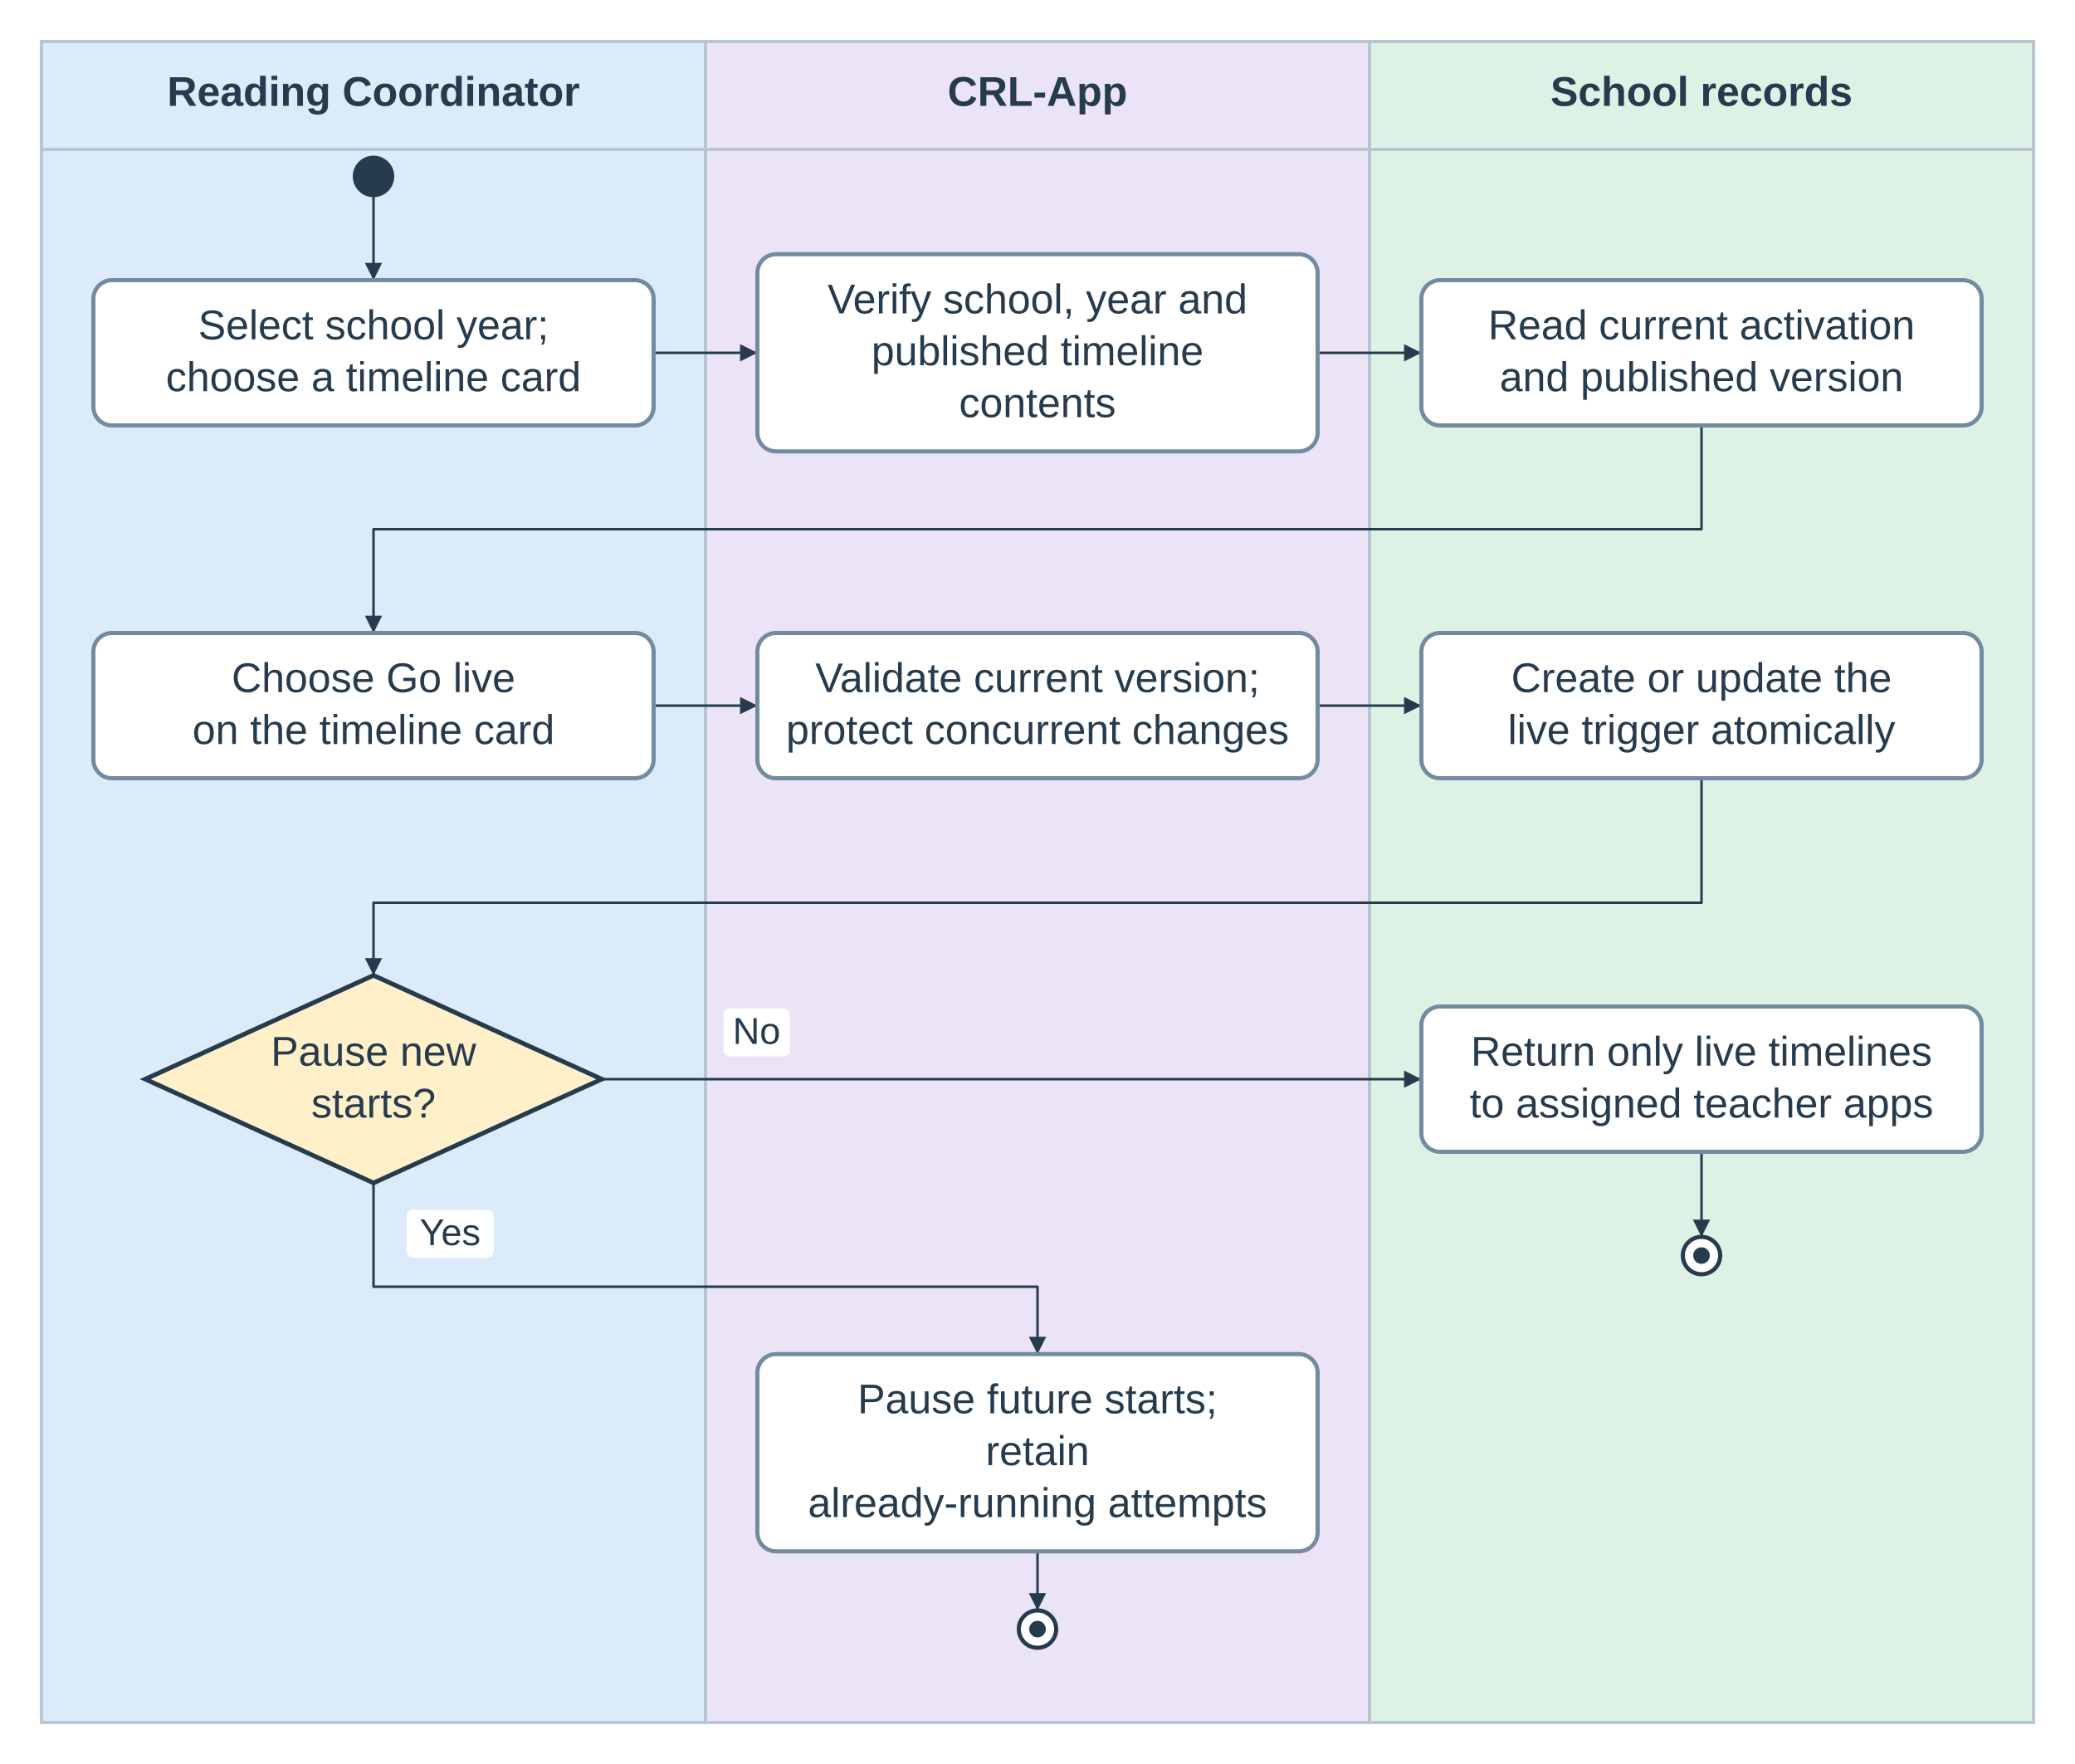
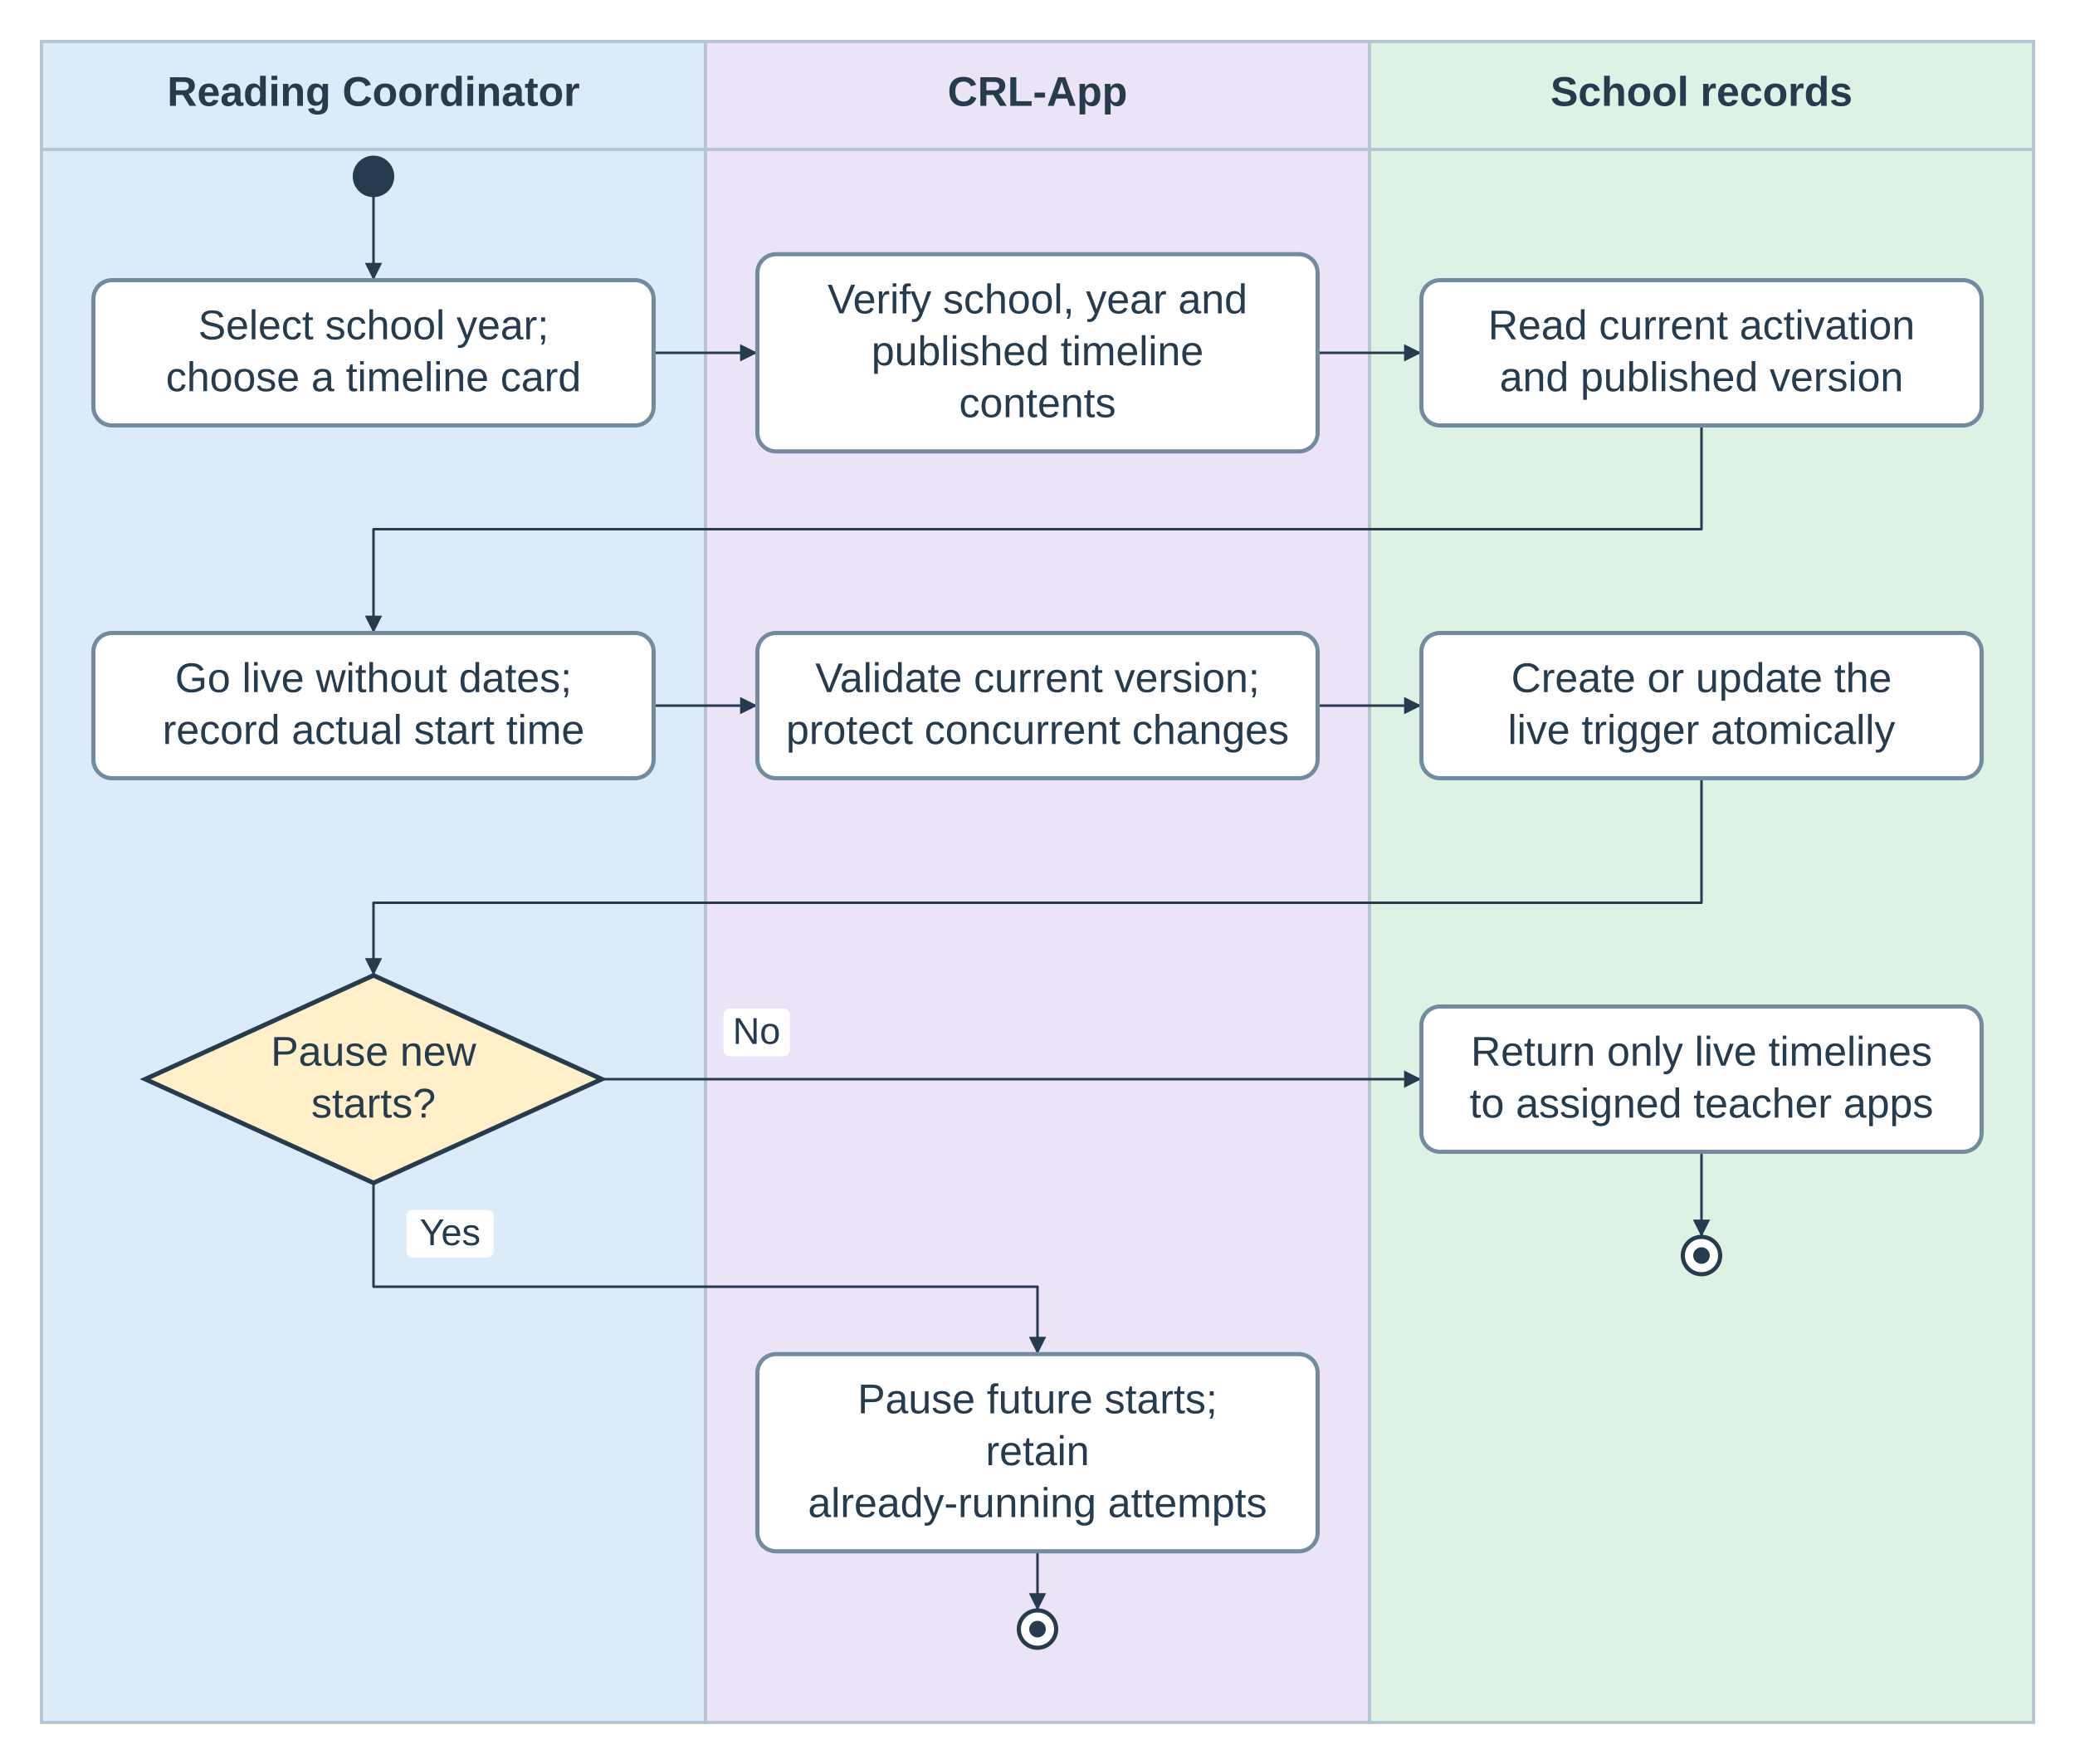
<svg xmlns="http://www.w3.org/2000/svg" width="1000" height="850" viewBox="0 0 1000 850">
  <rect width="100%" height="100%" fill="white" />
  <defs>
    <marker id="arrow" viewBox="0 0 12 12" refX="11" refY="6" markerWidth="10" markerHeight="10" markerUnits="userSpaceOnUse" orient="auto-start-reverse">
      <path d="M1,1 L11,6 L1,11 Z" fill="#263b4d" />
    </marker>
  </defs>
  <rect x="20.0" y="20" width="320.0" height="810" rx="0" fill="#dcebfa" stroke="#b6c4d2" stroke-width="1.5" />
  <rect x="20.0" y="20" width="320.0" height="52" rx="0" fill="#dcebfa" stroke="#b6c4d2" stroke-width="1.5" />
  <rect x="340.0" y="20" width="320.0" height="810" rx="0" fill="#ebe3f6" stroke="#b6c4d2" stroke-width="1.5" />
  <rect x="340.0" y="20" width="320.0" height="52" rx="0" fill="#ebe3f6" stroke="#b6c4d2" stroke-width="1.5" />
  <rect x="660.0" y="20" width="320.0" height="810" rx="0" fill="#def1e5" stroke="#b6c4d2" stroke-width="1.5" />
  <rect x="660.0" y="20" width="320.0" height="52" rx="0" fill="#def1e5" stroke="#b6c4d2" stroke-width="1.5" />
  <polyline points="180.0,94.0 180.0,135.0" fill="none" stroke="#263b4d" stroke-width="1.2" stroke-linejoin="round" marker-end="url(#arrow)" />
  <polyline points="315.0,170.0 365.0,170.0" fill="none" stroke="#263b4d" stroke-width="1.2" stroke-linejoin="round" marker-end="url(#arrow)" />
  <polyline points="635.0,170.0 685.0,170.0" fill="none" stroke="#263b4d" stroke-width="1.2" stroke-linejoin="round" marker-end="url(#arrow)" />
  <polyline points="820.0,205.0 820.0,255 180.0,255 180.0,305.0" fill="none" stroke="#263b4d" stroke-width="1.2" stroke-linejoin="round" marker-end="url(#arrow)" />
  <polyline points="315.0,340.0 365.0,340.0" fill="none" stroke="#263b4d" stroke-width="1.2" stroke-linejoin="round" marker-end="url(#arrow)" />
  <polyline points="635.0,340.0 685.0,340.0" fill="none" stroke="#263b4d" stroke-width="1.2" stroke-linejoin="round" marker-end="url(#arrow)" />
  <polyline points="820.0,375.0 820.0,435 180.0,435 180.0,470.0" fill="none" stroke="#263b4d" stroke-width="1.2" stroke-linejoin="round" marker-end="url(#arrow)" />
  <polyline points="290.0,520.0 685.0,520.0" fill="none" stroke="#263b4d" stroke-width="1.2" stroke-linejoin="round" marker-end="url(#arrow)" />
  <polyline points="820.0,555.0 820.0,596.0" fill="none" stroke="#263b4d" stroke-width="1.2" stroke-linejoin="round" marker-end="url(#arrow)" />
  <polyline points="180.0,570.0 180.0,620 500.0,620 500.0,652.5" fill="none" stroke="#263b4d" stroke-width="1.2" stroke-linejoin="round" marker-end="url(#arrow)" />
  <polyline points="500.0,747.5 500.0,776.0" fill="none" stroke="#263b4d" stroke-width="1.2" stroke-linejoin="round" marker-end="url(#arrow)" />
  <text x="180.0" y="51.0" text-anchor="middle" font-family="Arial,sans-serif" font-size="20" fill="#263b4d" font-weight="bold">Reading Coordinator</text>
  <text x="500.0" y="51.0" text-anchor="middle" font-family="Arial,sans-serif" font-size="20" fill="#263b4d" font-weight="bold">CRL-App</text>
  <text x="820.0" y="51.0" text-anchor="middle" font-family="Arial,sans-serif" font-size="20" fill="#263b4d" font-weight="bold">School records</text>
  <circle cx="180" cy="85" r="9.0" fill="#263b4d" stroke="#263b4d" stroke-width="2" />
  <rect x="45.0" y="135.0" width="270" height="70" rx="9" fill="white" stroke="#728ba0" stroke-width="2" />
  <text x="180" y="163.5" text-anchor="middle" font-family="Arial,sans-serif" font-size="20" fill="#263b4d">Select school year;</text>
  <text x="180" y="188.5" text-anchor="middle" font-family="Arial,sans-serif" font-size="20" fill="#263b4d">choose a timeline card</text>
  <rect x="365.0" y="122.5" width="270" height="95" rx="9" fill="white" stroke="#728ba0" stroke-width="2" />
  <text x="500" y="151.0" text-anchor="middle" font-family="Arial,sans-serif" font-size="20" fill="#263b4d">Verify school, year and</text>
  <text x="500" y="176.0" text-anchor="middle" font-family="Arial,sans-serif" font-size="20" fill="#263b4d">published timeline</text>
  <text x="500" y="201.0" text-anchor="middle" font-family="Arial,sans-serif" font-size="20" fill="#263b4d">contents</text>
  <rect x="685.0" y="135.0" width="270" height="70" rx="9" fill="white" stroke="#728ba0" stroke-width="2" />
  <text x="820" y="163.5" text-anchor="middle" font-family="Arial,sans-serif" font-size="20" fill="#263b4d">Read current activation</text>
  <text x="820" y="188.5" text-anchor="middle" font-family="Arial,sans-serif" font-size="20" fill="#263b4d">and published version</text>
  <rect x="45.0" y="305.0" width="270" height="70" rx="9" fill="white" stroke="#728ba0" stroke-width="2" />
-   <text x="180" y="333.5" text-anchor="middle" font-family="Arial,sans-serif" font-size="20" fill="#263b4d">Choose Go live</text>
-   <text x="180" y="358.5" text-anchor="middle" font-family="Arial,sans-serif" font-size="20" fill="#263b4d">on the timeline card</text>
+   <text x="180" y="333.5" text-anchor="middle" font-family="Arial,sans-serif" font-size="20" fill="#263b4d">Go live without dates;</text>
+   <text x="180" y="358.5" text-anchor="middle" font-family="Arial,sans-serif" font-size="20" fill="#263b4d">record actual start time</text>
  <rect x="365.0" y="305.0" width="270" height="70" rx="9" fill="white" stroke="#728ba0" stroke-width="2" />
  <text x="500" y="333.5" text-anchor="middle" font-family="Arial,sans-serif" font-size="20" fill="#263b4d">Validate current version;</text>
  <text x="500" y="358.5" text-anchor="middle" font-family="Arial,sans-serif" font-size="20" fill="#263b4d">protect concurrent changes</text>
  <rect x="685.0" y="305.0" width="270" height="70" rx="9" fill="white" stroke="#728ba0" stroke-width="2" />
  <text x="820" y="333.5" text-anchor="middle" font-family="Arial,sans-serif" font-size="20" fill="#263b4d">Create or update the</text>
  <text x="820" y="358.5" text-anchor="middle" font-family="Arial,sans-serif" font-size="20" fill="#263b4d">live trigger atomically</text>
  <polygon points="180,470.0 290.0,520 180,570.0 70.0,520" fill="#fff0c9" stroke="#263b4d" stroke-width="2.2" />
  <text x="180" y="513.5" text-anchor="middle" font-family="Arial,sans-serif" font-size="20" fill="#263b4d">Pause new</text>
  <text x="180" y="538.5" text-anchor="middle" font-family="Arial,sans-serif" font-size="20" fill="#263b4d">starts?</text>
  <rect x="685.0" y="485.0" width="270" height="70" rx="9" fill="white" stroke="#728ba0" stroke-width="2" />
  <text x="820" y="513.5" text-anchor="middle" font-family="Arial,sans-serif" font-size="20" fill="#263b4d">Return only live timelines</text>
  <text x="820" y="538.5" text-anchor="middle" font-family="Arial,sans-serif" font-size="20" fill="#263b4d">to assigned teacher apps</text>
  <circle cx="820" cy="605" r="9.0" fill="white" stroke="#263b4d" stroke-width="2" />
  <circle cx="820" cy="605" r="4.0" fill="#263b4d" />
  <rect x="365.0" y="652.5" width="270" height="95" rx="9" fill="white" stroke="#728ba0" stroke-width="2" />
  <text x="500" y="681.0" text-anchor="middle" font-family="Arial,sans-serif" font-size="20" fill="#263b4d">Pause future starts;</text>
  <text x="500" y="706.0" text-anchor="middle" font-family="Arial,sans-serif" font-size="20" fill="#263b4d">retain</text>
  <text x="500" y="731.0" text-anchor="middle" font-family="Arial,sans-serif" font-size="20" fill="#263b4d">already-running attempts</text>
  <circle cx="500" cy="785" r="9.0" fill="white" stroke="#263b4d" stroke-width="2" />
  <circle cx="500" cy="785" r="4.0" fill="#263b4d" />
  <rect x="348.615" y="486" width="32" height="23" rx="3" fill="white" />
  <text x="364.615" y="503" text-anchor="middle" font-family="Arial,sans-serif" font-size="18" fill="#263b4d">No</text>
  <rect x="195.923" y="583" width="42" height="23" rx="3" fill="white" />
  <text x="216.923" y="600" text-anchor="middle" font-family="Arial,sans-serif" font-size="18" fill="#263b4d">Yes</text>
</svg>
